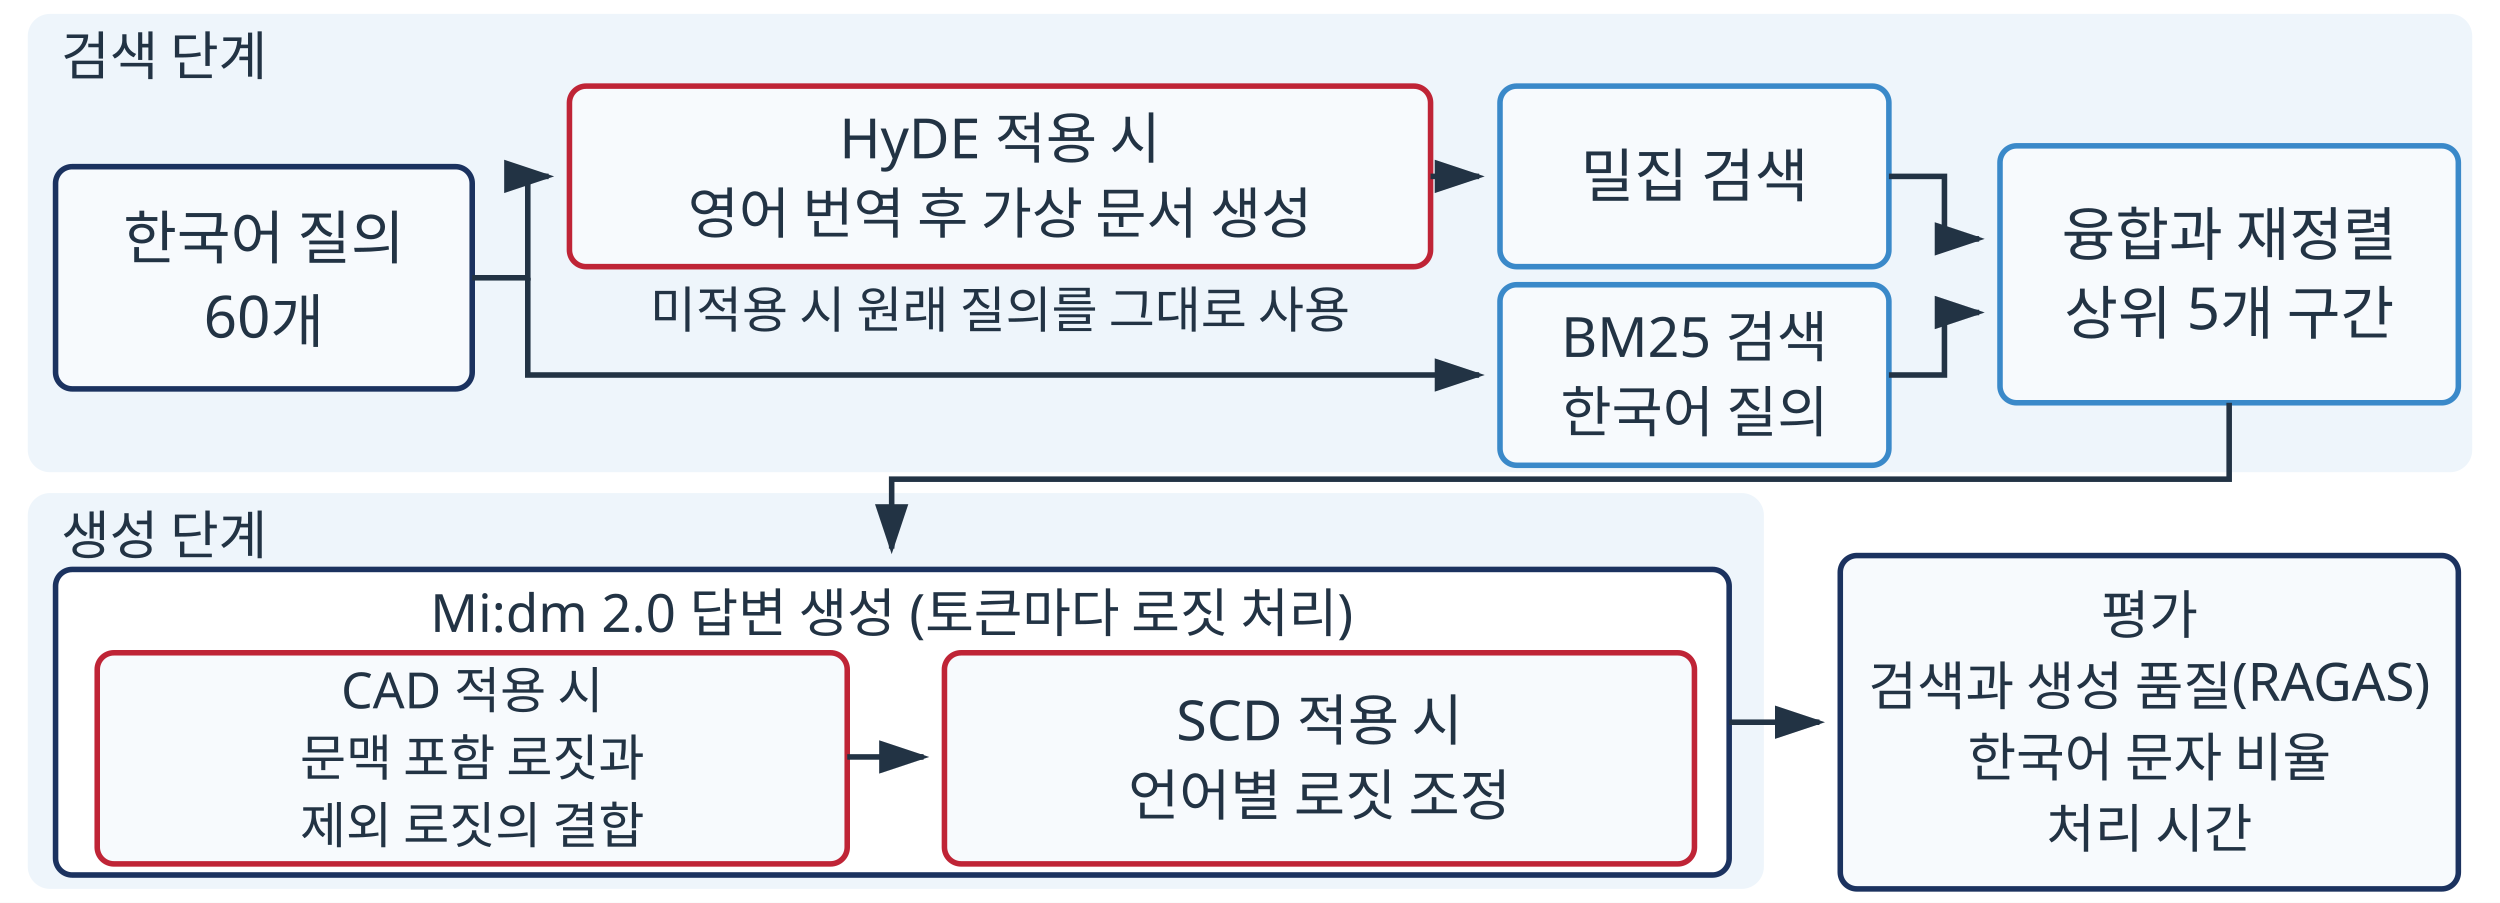
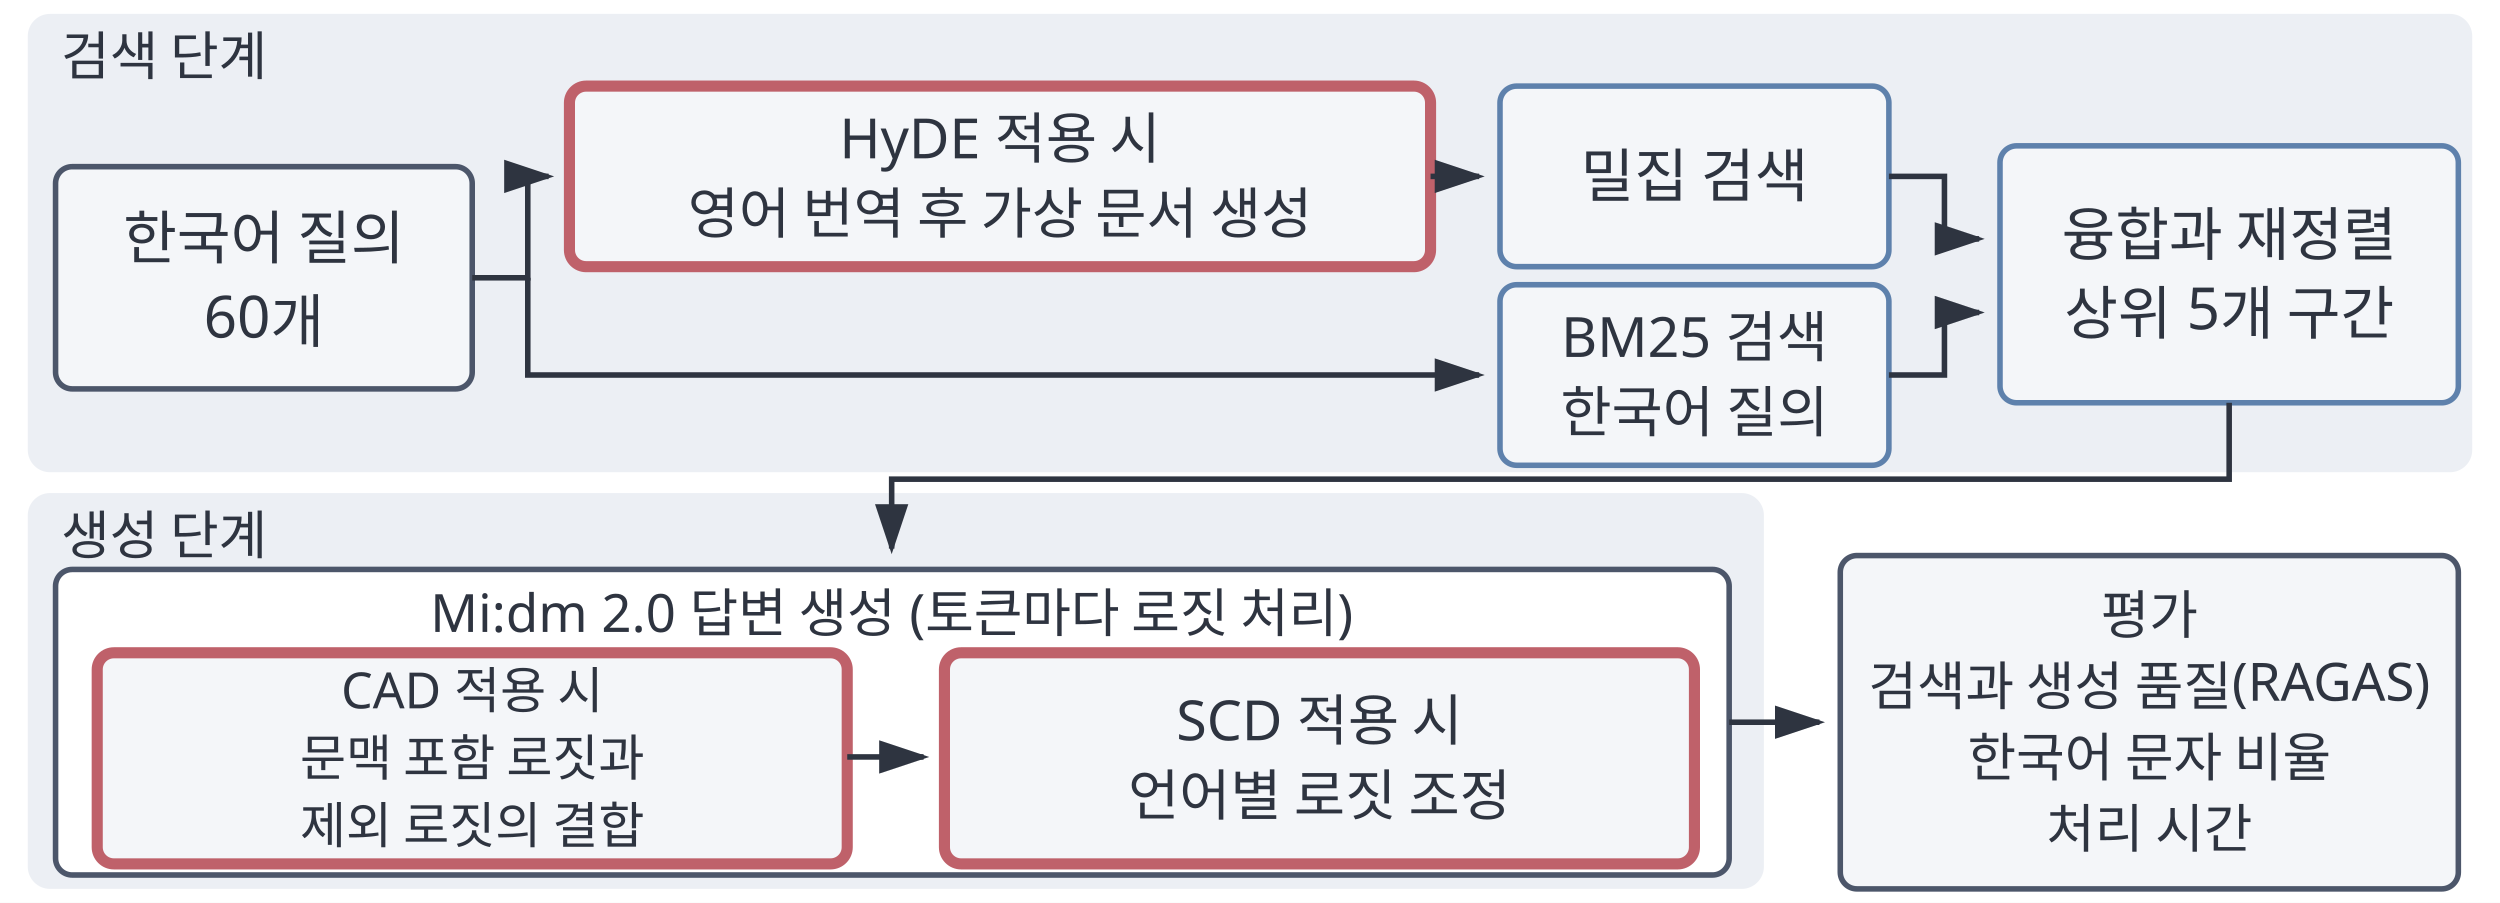
<svg xmlns="http://www.w3.org/2000/svg" width="159mm" height="57.417mm" viewBox="0 0 1800 650">
  <defs>
    <marker id="arrow" markerWidth="10" markerHeight="10" refX="8" refY="3" orient="auto">
-       <path d="M0,0 L0,6 L9,3 z" fill="#223344" />
+       <path d="M0,0 L0,6 L9,3 z" fill="#2E3440" />
    </marker>
  </defs>
  <rect width="100%" height="100%" fill="white" />
-   <rect x="20" y="10" width="1760" height="330" rx="16" fill="#EEF5FB" stroke="none" />
-   <text x="44" y="54.0" font-family="Malgun Gothic" font-size="38" text-anchor="start" fill="#223344">검색 단계</text>
-   <rect x="20" y="355" width="1250" height="285" rx="16" fill="#EEF5FB" stroke="none" />
-   <text x="44" y="399.0" font-family="Malgun Gothic" font-size="38" text-anchor="start" fill="#223344">생성 단계</text>
-   <rect x="40" y="120" width="300" height="160" rx="12" fill="#F7FAFD" stroke="#1B325F" stroke-width="4" />
-   <text x="190.0" y="186.35" font-family="Malgun Gothic" font-size="42" text-anchor="middle" fill="#223344">한국어 질의</text>
-   <text x="190.0" y="243.05" font-family="Malgun Gothic" font-size="42" text-anchor="middle" fill="#223344">60개</text>
-   <rect x="410" y="62" width="620" height="130" rx="12" fill="#F7FAFD" stroke="#BF2436" stroke-width="4" />
-   <text x="720.0" y="114.0" font-family="Malgun Gothic" font-size="40" text-anchor="middle" fill="#223344">HyDE 적용 시</text>
-   <text x="720.0" y="168.0" font-family="Malgun Gothic" font-size="40" text-anchor="middle" fill="#223344">영어 번역 후 가상 문서 생성</text>
-   <text x="720" y="236.0" font-family="Malgun Gothic" font-size="36" text-anchor="middle" fill="#223344">미적용 시 원래 질의를 그대로 사용</text>
-   <rect x="1080" y="62" width="280" height="130" rx="12" fill="#F7FAFD" stroke="#3A89C9" stroke-width="4" />
-   <text x="1220.0" y="141.7" font-family="Malgun Gothic" font-size="42" text-anchor="middle" fill="#223344">밀집 검색</text>
-   <rect x="1080" y="205" width="280" height="130" rx="12" fill="#F7FAFD" stroke="#3A89C9" stroke-width="4" />
-   <text x="1220.0" y="257.0" font-family="Malgun Gothic" font-size="40" text-anchor="middle" fill="#223344">BM25 검색</text>
-   <text x="1220.0" y="311.0" font-family="Malgun Gothic" font-size="40" text-anchor="middle" fill="#223344">한국어 질의</text>
-   <rect x="1440" y="105" width="330" height="185" rx="12" fill="#F7FAFD" stroke="#3A89C9" stroke-width="4" />
-   <text x="1605.0" y="183.85" font-family="Malgun Gothic" font-size="42" text-anchor="middle" fill="#223344">융합과 재정렬</text>
-   <text x="1605.0" y="240.55" font-family="Malgun Gothic" font-size="42" text-anchor="middle" fill="#223344">상위 5개 구간</text>
-   <polyline points="340,200 380,200 380,127 395,127" fill="none" stroke="#223344" stroke-width="4" marker-end="url(#arrow)" />
-   <polyline points="1030,127 1065,127" fill="none" stroke="#223344" stroke-width="4" marker-end="url(#arrow)" />
-   <polyline points="380,200 380,270 1065,270" fill="none" stroke="#223344" stroke-width="4" marker-end="url(#arrow)" />
-   <polyline points="1360,127 1400,127 1400,172 1425,172" fill="none" stroke="#223344" stroke-width="4" marker-end="url(#arrow)" />
-   <polyline points="1360,270 1400,270 1400,225 1425,225" fill="none" stroke="#223344" stroke-width="4" marker-end="url(#arrow)" />
-   <rect x="40" y="410" width="1205" height="220" rx="12" fill="#FFFFFF" stroke="#1B325F" stroke-width="4" />
-   <text x="642" y="455.0" font-family="Malgun Gothic" font-size="38" text-anchor="middle" fill="#223344">Mi:dm 2.0 답변 생성 (토큰마다 로짓 처리)</text>
-   <rect x="70" y="470" width="540" height="152" rx="12" fill="#F7FAFD" stroke="#BF2436" stroke-width="4" />
-   <text x="340.0" y="510.0" font-family="Malgun Gothic" font-size="36" text-anchor="middle" fill="#223344">CAD 적용 시</text>
-   <text x="340.0" y="558.6" font-family="Malgun Gothic" font-size="36" text-anchor="middle" fill="#223344">문맥 포함 로짓과</text>
-   <text x="340.0" y="607.2" font-family="Malgun Gothic" font-size="36" text-anchor="middle" fill="#223344">제외 로짓의 결합</text>
-   <rect x="680" y="470" width="540" height="152" rx="12" fill="#F7FAFD" stroke="#BF2436" stroke-width="4" />
-   <text x="950.0" y="533.0" font-family="Malgun Gothic" font-size="40" text-anchor="middle" fill="#223344">SCD 적용 시</text>
-   <text x="950.0" y="587.0" font-family="Malgun Gothic" font-size="40" text-anchor="middle" fill="#223344">언어별 로짓 조정</text>
-   <polyline points="610,545 665,545" fill="none" stroke="#223344" stroke-width="4" marker-end="url(#arrow)" />
-   <polyline points="1605,290 1605,345 642,345 642,395" fill="none" stroke="#223344" stroke-width="4" marker-end="url(#arrow)" />
-   <rect x="1325" y="400" width="445" height="240" rx="12" fill="#F7FAFD" stroke="#1B325F" stroke-width="4" />
-   <text x="1547.5" y="456.35" font-family="Malgun Gothic" font-size="38" text-anchor="middle" fill="#223344">평가</text>
-   <text x="1547.5" y="507.65" font-family="Malgun Gothic" font-size="38" text-anchor="middle" fill="#223344">검색과 생성 품질(RAGAS)</text>
-   <text x="1547.5" y="558.95" font-family="Malgun Gothic" font-size="38" text-anchor="middle" fill="#223344">한국어 문자 비율</text>
-   <text x="1547.5" y="610.25" font-family="Malgun Gothic" font-size="38" text-anchor="middle" fill="#223344">처리 시간</text>
-   <polyline points="1245,520 1310,520" fill="none" stroke="#223344" stroke-width="4" marker-end="url(#arrow)" />
+   <rect x="20" y="10" width="1760" height="330" rx="16" fill="#ECEFF4" stroke="none" />
+   <text x="44" y="54.0" font-family="Malgun Gothic" font-size="38" text-anchor="start" fill="#2E3440">검색 단계</text>
+   <rect x="20" y="355" width="1250" height="285" rx="16" fill="#ECEFF4" stroke="none" />
+   <text x="44" y="399.0" font-family="Malgun Gothic" font-size="38" text-anchor="start" fill="#2E3440">생성 단계</text>
+   <rect x="40" y="120" width="300" height="160" rx="12" fill="#F4F6F9" stroke="#4C566A" stroke-width="4" />
+   <text x="190.0" y="186.35" font-family="Malgun Gothic" font-size="42" text-anchor="middle" fill="#2E3440">한국어 질의</text>
+   <text x="190.0" y="243.05" font-family="Malgun Gothic" font-size="42" text-anchor="middle" fill="#2E3440">60개</text>
+   <rect x="410" y="62" width="620" height="130" rx="12" fill="#F4F6F9" stroke="#BF616A" stroke-width="8" />
+   <text x="720.0" y="114.0" font-family="Malgun Gothic" font-size="40" text-anchor="middle" fill="#2E3440">HyDE 적용 시</text>
+   <text x="720.0" y="168.0" font-family="Malgun Gothic" font-size="40" text-anchor="middle" fill="#2E3440">영어 번역 후 가상 문서 생성</text>
+   <rect x="1080" y="62" width="280" height="130" rx="12" fill="#F4F6F9" stroke="#5E81AC" stroke-width="4" />
+   <text x="1220.0" y="141.7" font-family="Malgun Gothic" font-size="42" text-anchor="middle" fill="#2E3440">밀집 검색</text>
+   <rect x="1080" y="205" width="280" height="130" rx="12" fill="#F4F6F9" stroke="#5E81AC" stroke-width="4" />
+   <text x="1220.0" y="257.0" font-family="Malgun Gothic" font-size="40" text-anchor="middle" fill="#2E3440">BM25 검색</text>
+   <text x="1220.0" y="311.0" font-family="Malgun Gothic" font-size="40" text-anchor="middle" fill="#2E3440">한국어 질의</text>
+   <rect x="1440" y="105" width="330" height="185" rx="12" fill="#F4F6F9" stroke="#5E81AC" stroke-width="4" />
+   <text x="1605.0" y="183.85" font-family="Malgun Gothic" font-size="42" text-anchor="middle" fill="#2E3440">융합과 재정렬</text>
+   <text x="1605.0" y="240.55" font-family="Malgun Gothic" font-size="42" text-anchor="middle" fill="#2E3440">상위 5개 구간</text>
+   <polyline points="340,200 380,200 380,127 395,127" fill="none" stroke="#2E3440" stroke-width="4" marker-end="url(#arrow)" />
+   <polyline points="1030,127 1065,127" fill="none" stroke="#2E3440" stroke-width="4" marker-end="url(#arrow)" />
+   <polyline points="380,200 380,270 1065,270" fill="none" stroke="#2E3440" stroke-width="4" marker-end="url(#arrow)" />
+   <polyline points="1360,127 1400,127 1400,172 1425,172" fill="none" stroke="#2E3440" stroke-width="4" marker-end="url(#arrow)" />
+   <polyline points="1360,270 1400,270 1400,225 1425,225" fill="none" stroke="#2E3440" stroke-width="4" marker-end="url(#arrow)" />
+   <rect x="40" y="410" width="1205" height="220" rx="12" fill="#FFFFFF" stroke="#4C566A" stroke-width="4" />
+   <text x="642" y="455.0" font-family="Malgun Gothic" font-size="38" text-anchor="middle" fill="#2E3440">Mi:dm 2.0 답변 생성 (토큰마다 로짓 처리)</text>
+   <rect x="70" y="470" width="540" height="152" rx="12" fill="#F4F6F9" stroke="#BF616A" stroke-width="8" />
+   <text x="340.0" y="510.0" font-family="Malgun Gothic" font-size="36" text-anchor="middle" fill="#2E3440">CAD 적용 시</text>
+   <text x="340.0" y="558.6" font-family="Malgun Gothic" font-size="36" text-anchor="middle" fill="#2E3440">문맥 포함 로짓과</text>
+   <text x="340.0" y="607.2" font-family="Malgun Gothic" font-size="36" text-anchor="middle" fill="#2E3440">제외 로짓의 결합</text>
+   <rect x="680" y="470" width="540" height="152" rx="12" fill="#F4F6F9" stroke="#BF616A" stroke-width="8" />
+   <text x="950.0" y="533.0" font-family="Malgun Gothic" font-size="40" text-anchor="middle" fill="#2E3440">SCD 적용 시</text>
+   <text x="950.0" y="587.0" font-family="Malgun Gothic" font-size="40" text-anchor="middle" fill="#2E3440">언어별 로짓 조정</text>
+   <polyline points="610,545 665,545" fill="none" stroke="#2E3440" stroke-width="4" marker-end="url(#arrow)" />
+   <polyline points="1605,290 1605,345 642,345 642,395" fill="none" stroke="#2E3440" stroke-width="4" marker-end="url(#arrow)" />
+   <rect x="1325" y="400" width="445" height="240" rx="12" fill="#F4F6F9" stroke="#4C566A" stroke-width="4" />
+   <text x="1547.5" y="456.35" font-family="Malgun Gothic" font-size="38" text-anchor="middle" fill="#2E3440">평가</text>
+   <text x="1547.5" y="507.65" font-family="Malgun Gothic" font-size="38" text-anchor="middle" fill="#2E3440">검색과 생성 품질(RAGAS)</text>
+   <text x="1547.5" y="558.95" font-family="Malgun Gothic" font-size="38" text-anchor="middle" fill="#2E3440">한국어 문자 비율</text>
+   <text x="1547.5" y="610.25" font-family="Malgun Gothic" font-size="38" text-anchor="middle" fill="#2E3440">처리 시간</text>
+   <polyline points="1245,520 1310,520" fill="none" stroke="#2E3440" stroke-width="4" marker-end="url(#arrow)" />
</svg>
